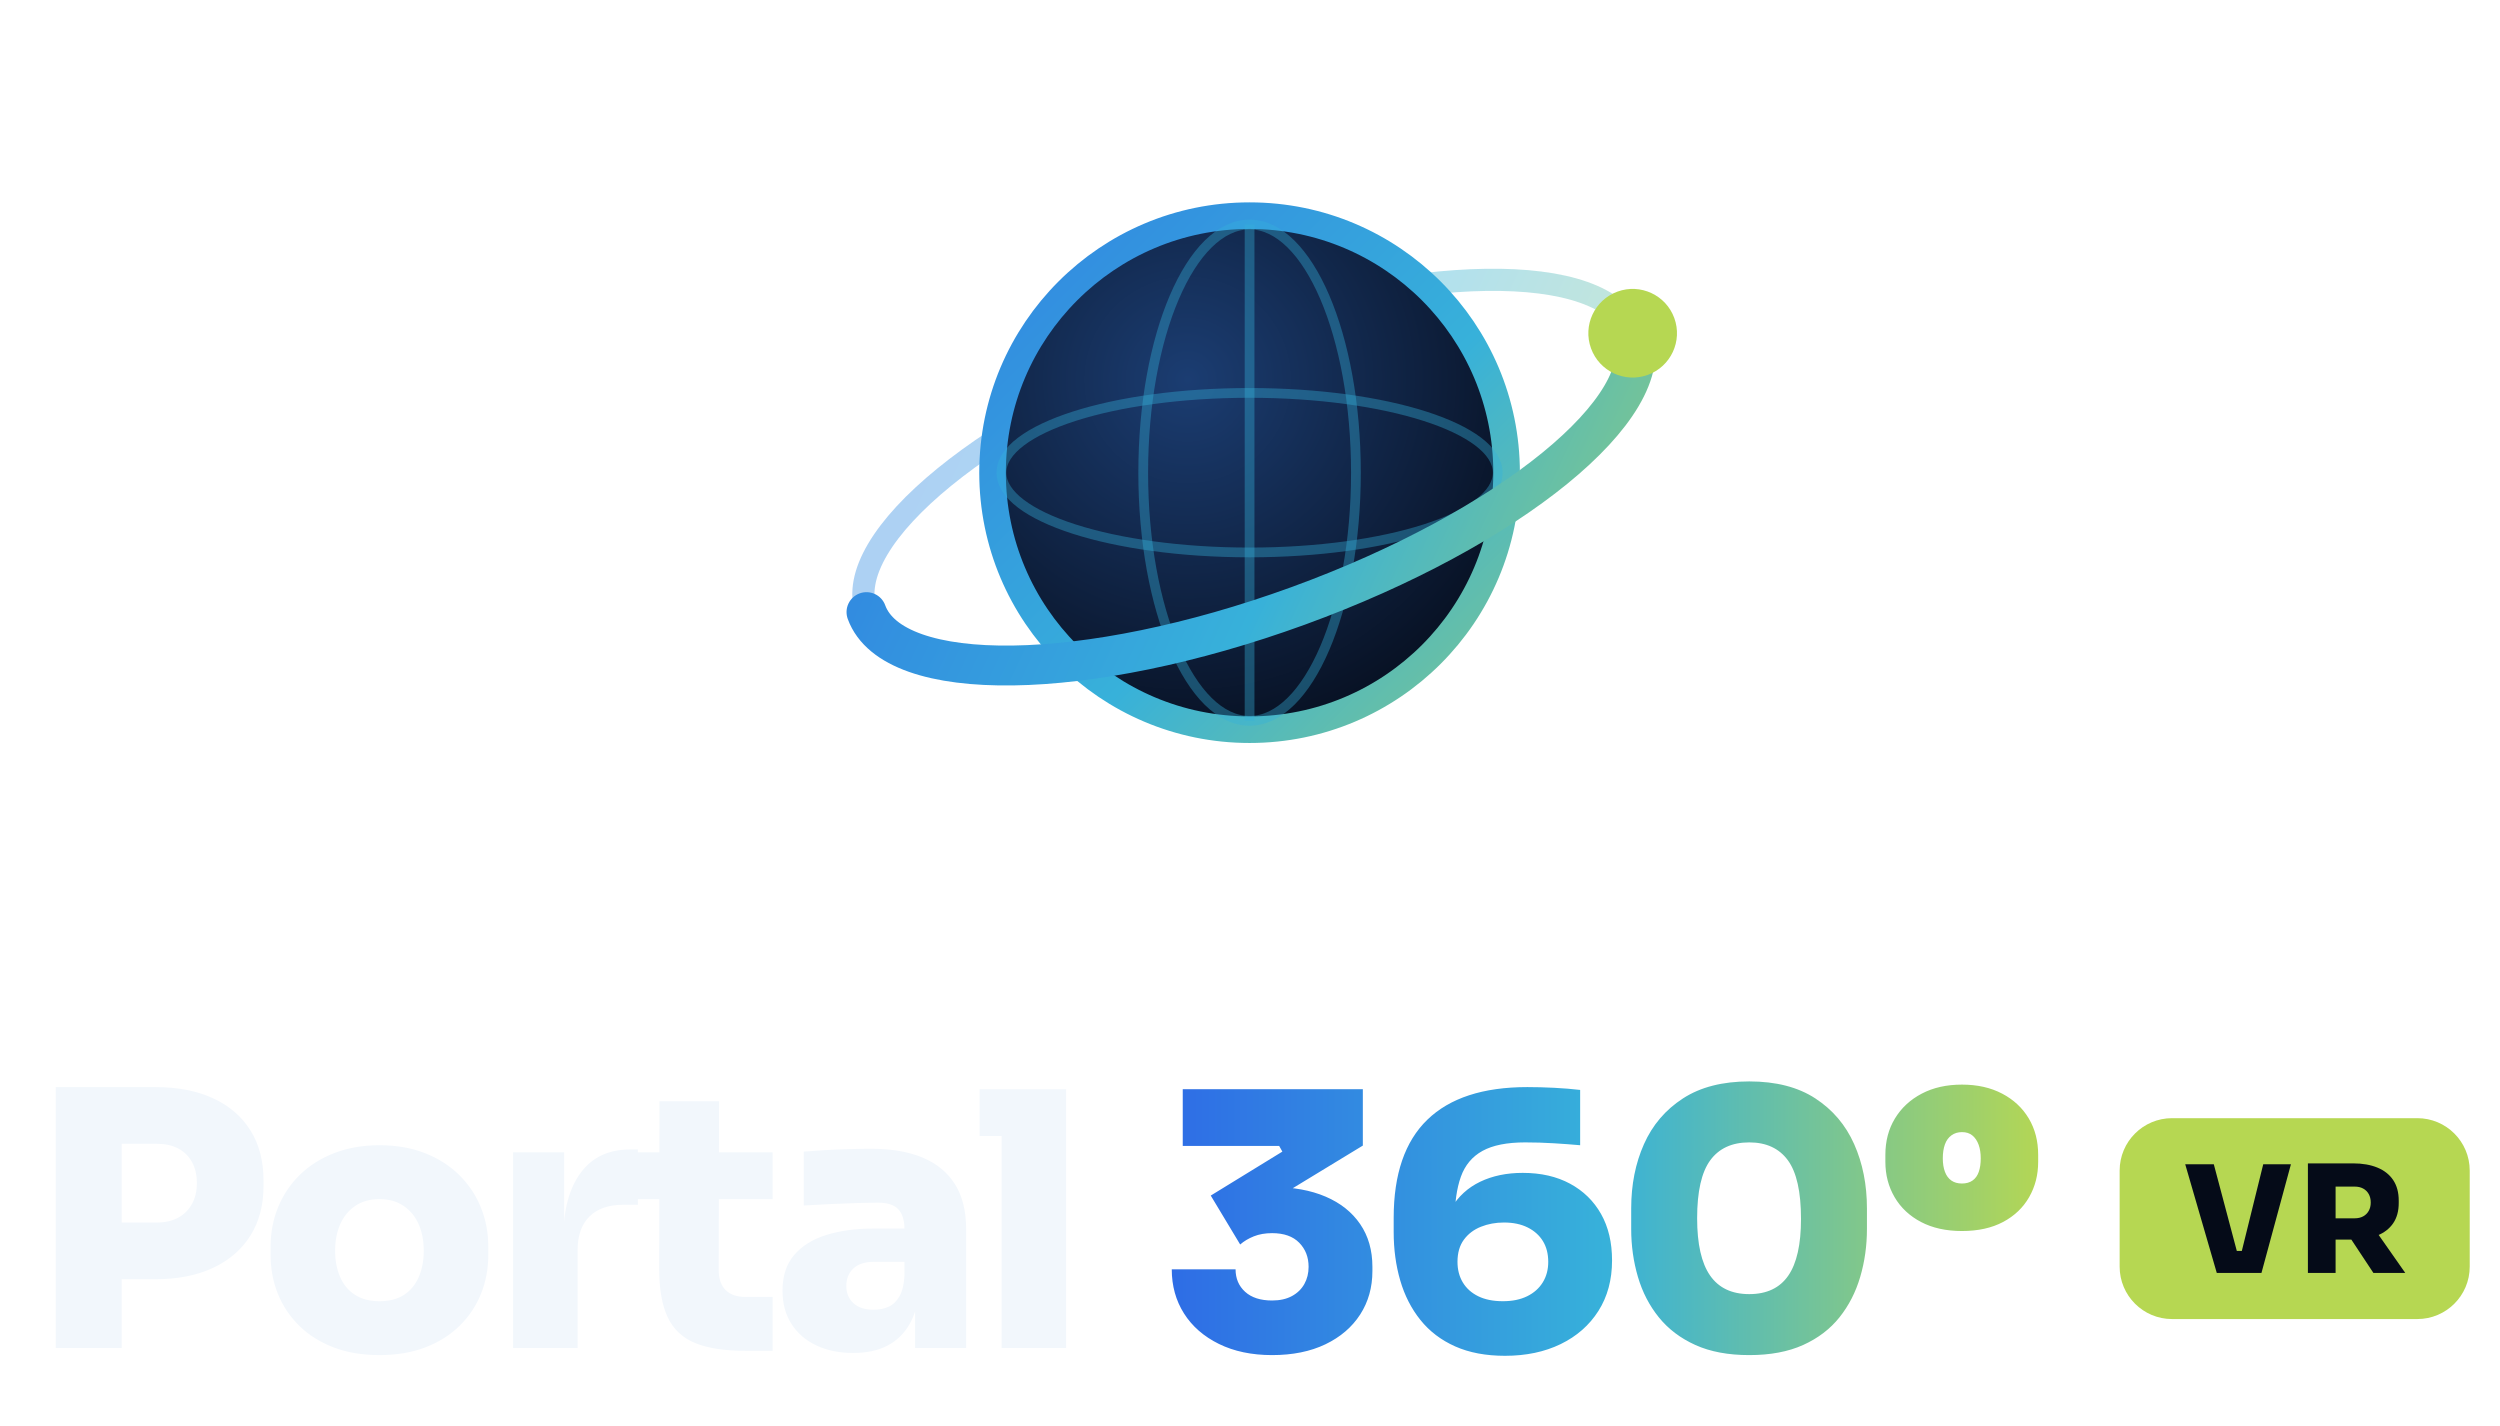
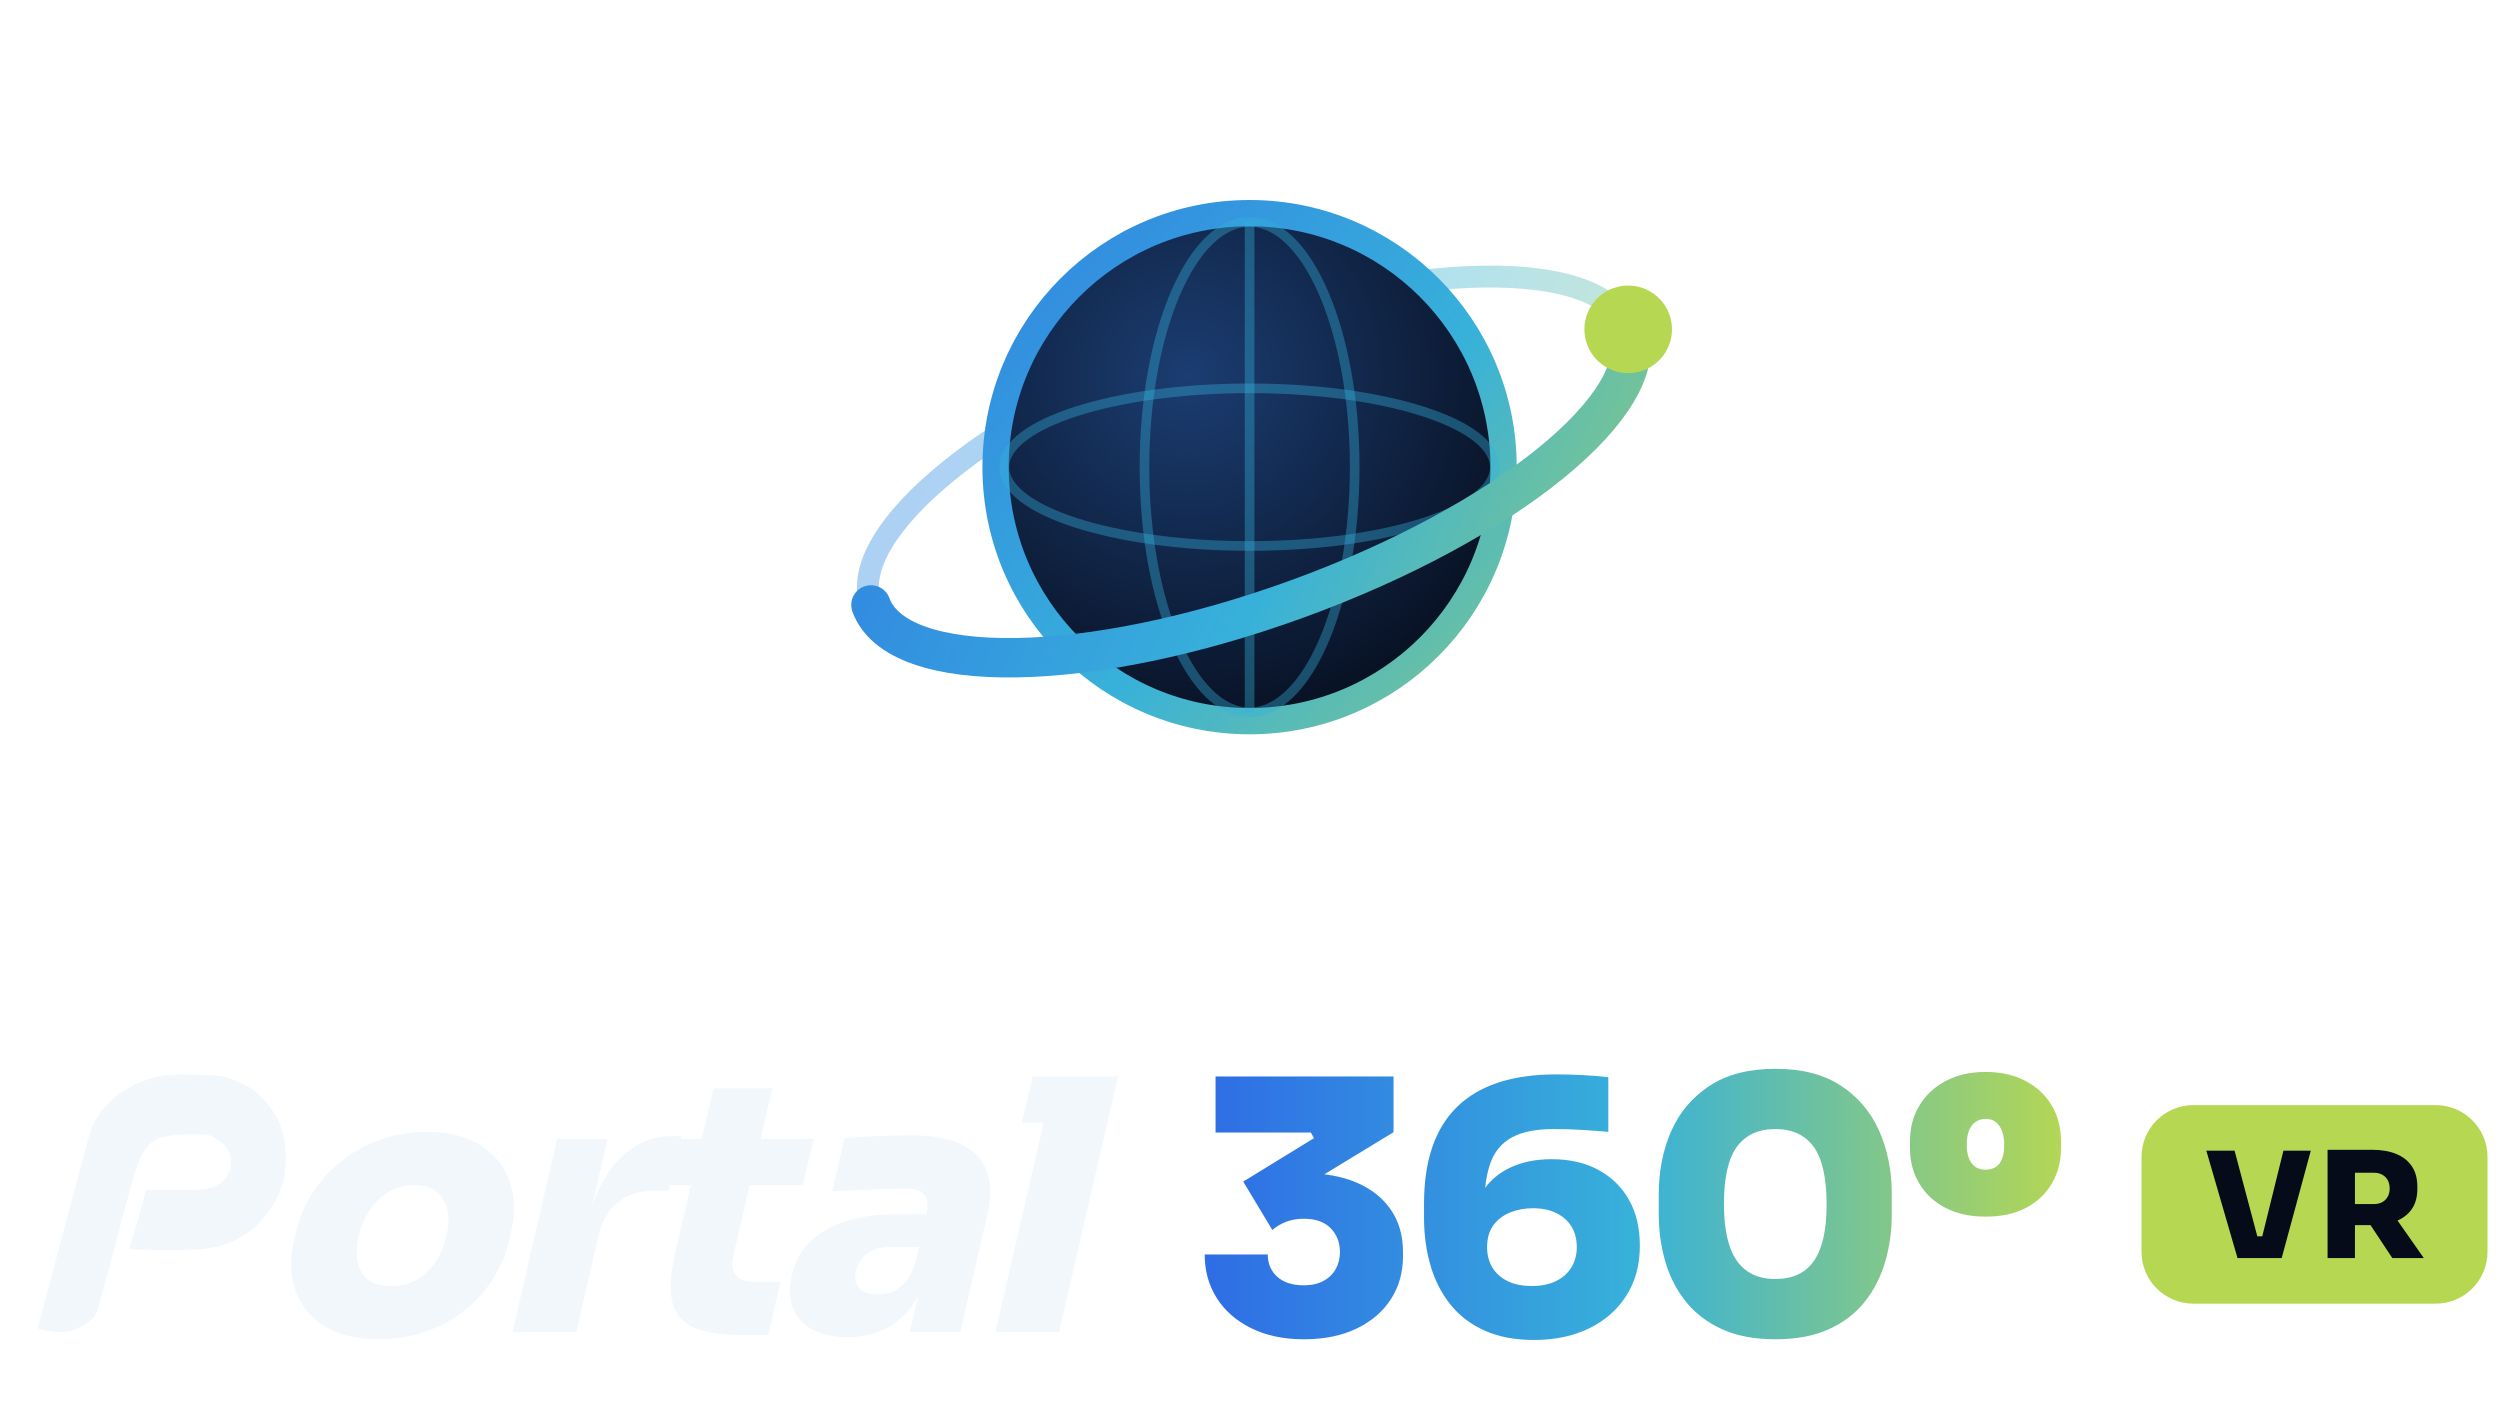
- <svg xmlns="http://www.w3.org/2000/svg" viewBox="0 0 677 386" width="677" height="386" role="img" aria-label="Portal 360º VR">
+ <svg xmlns="http://www.w3.org/2000/svg" viewBox="-4 0 685 386" width="685" height="386" role="img" aria-label="Portal 360º VR">
  <defs>
    <linearGradient id="vsg" x1="0" y1="0" x2="200" y2="200" gradientUnits="userSpaceOnUse">
      <stop offset="0" stop-color="#2E6BE6" />
      <stop offset="0.55" stop-color="#37B1DA" />
      <stop offset="1" stop-color="#B6D752" />
    </linearGradient>
    <radialGradient id="vss" cx="0.38" cy="0.32" r="0.8">
      <stop offset="0" stop-color="#1B3D72" />
      <stop offset="1" stop-color="#050B18" />
    </radialGradient>
    <linearGradient id="vwt" x1="314.4" y1="0" x2="554.8" y2="0" gradientUnits="userSpaceOnUse">
      <stop offset="0" stop-color="#2E6BE6" />
      <stop offset="0.5" stop-color="#37B1DA" />
      <stop offset="1" stop-color="#B6D752" />
    </linearGradient>
  </defs>
  <g transform="translate(218.384 8) scale(1.2)">
    <g transform="rotate(-20 100 100)">
      <path d="M 8 100 A 92 32 0 0 1 192 100" fill="none" stroke="url(#vsg)" stroke-width="5" opacity="0.4" />
    </g>
    <circle cx="100" cy="100" r="58" fill="url(#vss)" stroke="url(#vsg)" stroke-width="6" />
    <ellipse cx="100" cy="100" rx="24" ry="56" fill="none" stroke="#37B1DA" stroke-opacity="0.38" stroke-width="2.2" />
    <ellipse cx="100" cy="100" rx="56" ry="18" fill="none" stroke="#37B1DA" stroke-opacity="0.38" stroke-width="2.2" />
    <line x1="100" y1="44" x2="100" y2="156" fill="none" stroke="#37B1DA" stroke-opacity="0.38" stroke-width="2.2" />
    <g transform="rotate(-20 100 100)">
      <path d="M 192 100 A 92 32 0 0 1 8 100" fill="none" stroke="url(#vsg)" stroke-width="9" stroke-linecap="round" />
      <circle cx="192" cy="100" r="10" fill="#B6D752" />
    </g>
  </g>
-   <path d="M31.04 346.416V331.056H42.56Q45.824 331.056 48.224 329.76Q50.624 328.464 51.968 326.064Q53.312 323.664 53.312 320.4Q53.312 317.04 51.968 314.64Q50.624 312.24 48.224 310.992Q45.824 309.744 42.56 309.744H31.04V294.384H42.08Q51.104 294.384 57.68 297.408Q64.256 300.432 67.808 306.096Q71.36 311.76 71.36 319.632V321.168Q71.36 328.944 67.808 334.608Q64.256 340.272 57.68 343.344Q51.104 346.416 42.08 346.416ZM15.104 365.04V294.384H32.96V365.04Z M102.752 366.96Q95.744 366.96 90.272 364.848Q84.8 362.736 81.008 358.992Q77.216 355.248 75.248 350.352Q73.28 345.456 73.28 339.888V337.584Q73.28 331.824 75.344 326.832Q77.408 321.84 81.248 318.096Q85.088 314.352 90.56 312.24Q96.032 310.128 102.752 310.128Q109.568 310.128 114.992 312.24Q120.416 314.352 124.256 318.096Q128.096 321.84 130.16 326.832Q132.224 331.824 132.224 337.584V339.888Q132.224 345.456 130.256 350.352Q128.288 355.248 124.496 358.992Q120.704 362.736 115.232 364.848Q109.76 366.96 102.752 366.96ZM102.752 352.368Q106.784 352.368 109.424 350.64Q112.064 348.912 113.408 345.792Q114.752 342.672 114.752 338.736Q114.752 334.608 113.36 331.488Q111.968 328.368 109.28 326.544Q106.592 324.72 102.752 324.72Q98.912 324.72 96.224 326.544Q93.536 328.368 92.144 331.488Q90.752 334.608 90.752 338.736Q90.752 342.672 92.096 345.792Q93.44 348.912 96.128 350.64Q98.816 352.368 102.752 352.368Z M138.944 365.04V312.048H152.768V335.088H152.576Q152.576 323.952 157.232 317.616Q161.888 311.28 170.624 311.28H172.736V326.256H168.704Q162.848 326.256 159.632 329.424Q156.416 332.592 156.416 338.544V365.04Z M202.016 365.808Q193.376 365.808 188.24 363.696Q183.104 361.584 180.8 356.688Q178.496 351.792 178.496 343.44L178.592 298.224H194.72L194.624 343.92Q194.624 347.472 196.496 349.344Q198.368 351.216 201.92 351.216H209.216V365.808ZM170.816 324.72V312.048H209.216V324.72Z M247.808 365.04V349.488H244.928V332.88Q244.928 329.232 243.248 327.456Q241.568 325.68 237.728 325.68Q235.904 325.68 232.352 325.776Q228.8 325.872 224.864 326.064Q220.928 326.256 217.664 326.448V311.856Q219.968 311.664 223.136 311.472Q226.304 311.28 229.712 311.184Q233.12 311.088 236 311.088Q244.16 311.088 249.872 313.488Q255.584 315.888 258.608 320.688Q261.632 325.488 261.632 332.88V365.04ZM231.008 366.384Q225.44 366.384 221.12 364.368Q216.8 362.352 214.352 358.56Q211.904 354.768 211.904 349.488Q211.904 343.536 215.072 339.84Q218.24 336.144 223.808 334.416Q229.376 332.688 236.576 332.688H246.848V341.712H236.576Q233.024 341.712 231.104 343.488Q229.184 345.264 229.184 348.24Q229.184 351.12 231.104 352.896Q233.024 354.672 236.576 354.672Q238.88 354.672 240.656 353.856Q242.432 353.04 243.584 351.024Q244.736 349.008 244.928 345.456L248.96 349.296Q248.48 354.768 246.32 358.56Q244.16 362.352 240.368 364.368Q236.576 366.384 231.008 366.384Z M271.232 365.04V294.96H288.704V365.04ZM265.28 307.632V294.96H288.704V307.632Z" fill="#F2F7FC" />
-   <path d="M344.48 366.96Q336.224 366.96 330.08 363.936Q323.936 360.912 320.624 355.68Q317.312 350.448 317.312 343.728H334.592Q334.592 347.472 337.184 349.824Q339.776 352.176 344.48 352.176Q347.648 352.176 349.856 350.976Q352.064 349.776 353.216 347.712Q354.368 345.648 354.368 343.056Q354.368 339.12 351.824 336.528Q349.28 333.936 344.48 333.936Q341.696 333.936 339.536 334.8Q337.376 335.664 335.84 337.008L327.872 323.76L347.264 311.856L346.4 310.32H320.288V294.96H369.056V310.224L343.808 325.584L335.744 322.608Q337.76 322.032 340.016 321.744Q342.272 321.456 344.672 321.456Q352.928 321.456 358.976 324.048Q365.024 326.64 368.336 331.488Q371.648 336.336 371.648 343.056V344.208Q371.648 350.832 368.336 355.968Q365.024 361.104 358.928 364.032Q352.832 366.96 344.48 366.96Z M407.552 367.152Q399.776 367.152 394.064 364.608Q388.352 362.064 384.656 357.456Q380.96 352.848 379.184 346.752Q377.408 340.656 377.408 333.648V329.808Q377.408 312.048 386.528 303.216Q395.648 294.384 413.6 294.384Q417.152 294.384 420.896 294.576Q424.64 294.768 427.904 295.152V310.128Q424.736 309.84 420.8 309.6Q416.864 309.36 413.024 309.36Q405.632 309.36 401.456 311.664Q397.28 313.968 395.6 318.672Q393.92 323.376 393.92 330.576V338.832L390.08 339.024Q390.176 331.92 393.008 327.168Q395.84 322.416 400.832 320.016Q405.824 317.616 412.352 317.616Q419.744 317.616 425.168 320.544Q430.592 323.472 433.568 328.752Q436.544 334.032 436.544 341.328Q436.544 349.2 432.848 355.008Q429.152 360.816 422.624 363.984Q416.096 367.152 407.552 367.152ZM406.976 352.368Q410.816 352.368 413.552 351.024Q416.288 349.68 417.776 347.28Q419.264 344.88 419.264 341.712Q419.264 338.448 417.824 336.096Q416.384 333.744 413.696 332.4Q411.008 331.056 407.264 331.056Q403.904 331.056 401.024 332.208Q398.144 333.36 396.416 335.712Q394.688 338.064 394.688 341.712Q394.688 344.88 396.128 347.28Q397.568 349.68 400.304 351.024Q403.04 352.368 406.976 352.368Z M473.696 366.96Q465.152 366.96 459.104 364.224Q453.056 361.488 449.216 356.736Q445.376 351.984 443.552 345.792Q441.728 339.6 441.728 332.784V327.216Q441.728 317.616 445.184 309.84Q448.64 302.064 455.744 297.456Q462.848 292.848 473.696 292.848Q484.544 292.848 491.6 297.456Q498.656 302.064 502.112 309.84Q505.568 317.616 505.568 327.216V332.784Q505.568 339.6 503.744 345.792Q501.92 351.984 498.128 356.736Q494.336 361.488 488.288 364.224Q482.24 366.96 473.696 366.96ZM473.696 350.448Q480.8 350.448 484.256 345.456Q487.712 340.464 487.712 330.096Q487.712 319.056 484.16 314.208Q480.608 309.36 473.696 309.36Q466.688 309.36 463.136 314.208Q459.584 319.056 459.584 329.904Q459.584 340.368 463.088 345.408Q466.592 350.448 473.696 350.448Z M531.296 333.36Q524.864 333.36 520.208 330.912Q515.552 328.464 513.056 324.192Q510.56 319.92 510.56 314.64V312.72Q510.56 307.152 513.152 302.88Q515.744 298.608 520.4 296.16Q525.056 293.712 531.296 293.712Q537.536 293.712 542.192 296.16Q546.848 298.608 549.392 302.88Q551.936 307.152 551.936 312.72V314.64Q551.936 319.92 549.488 324.192Q547.04 328.464 542.432 330.912Q537.824 333.36 531.296 333.36ZM531.296 320.496Q533.024 320.496 534.176 319.68Q535.328 318.864 535.856 317.328Q536.384 315.792 536.384 313.68Q536.384 311.568 535.808 309.984Q535.232 308.4 534.128 307.488Q533.024 306.576 531.296 306.576Q529.664 306.576 528.464 307.44Q527.264 308.304 526.688 309.888Q526.112 311.472 526.112 313.68Q526.112 315.792 526.688 317.328Q527.264 318.864 528.416 319.68Q529.568 320.496 531.296 320.496Z" fill="url(#vwt)" />
-   <rect x="574.0" y="302.8" width="94.8" height="54.4" rx="14.2" fill="#B6D752" />
-   <path d="M600.305 344.717 591.757 315.283H599.498L605.909 339.435L604.498 338.749H608.369L606.917 339.435L612.884 315.283H620.384L612.401 344.717Z M624.98 344.717V315.041H632.48V344.717ZM642.721 344.717 634.456 332.218H642.6L651.35 344.717ZM630.585 335.685V329.919H637.641Q638.972 329.919 639.939 329.395Q640.907 328.871 641.451 327.903Q641.996 326.936 641.996 325.645Q641.996 324.315 641.451 323.347Q640.907 322.38 639.939 321.855Q638.972 321.331 637.641 321.331H630.585V315.041H637.197Q641.028 315.041 643.81 316.19Q646.592 317.34 648.084 319.577Q649.576 321.815 649.576 325.121V325.766Q649.576 329.073 648.064 331.27Q646.552 333.468 643.79 334.576Q641.028 335.685 637.197 335.685Z" fill="#050B18" />
+   <g transform="translate(-8.776 0)">
+     <path d="M80.202,316.827 C87.235,290.534 101.045,238.478 108.549,210.392 C116.052,182.306 117.246,178.189 119.172,174.072 C121.098,169.956 123.754,165.839 127.273,161.523 C130.792,157.207 135.174,152.692 140.818,148.576 C146.462,144.459 153.367,140.74 159.608,138.151 C165.85,135.562 171.427,134.101 177.005,133.238 C182.582,132.374 188.159,132.109 196.256,132.162 C204.353,132.215 214.969,132.586 221.626,133.145 C228.283,133.704 230.981,134.451 235.23,136.115 C239.478,137.78 245.277,140.364 249.927,143.148 C254.577,145.933 258.08,148.918 261.926,153.31 C265.773,157.702 269.964,163.501 272.949,169.156 C275.935,174.811 277.714,180.322 278.776,187.068 C279.839,193.814 280.183,201.794 279.638,209.43 C279.092,217.066 277.657,224.357 273.897,232.567 C270.136,240.777 264.05,249.905 256.988,256.938 C249.927,263.971 241.889,268.909 233.393,272.353 C224.896,275.798 215.939,277.75 201.931,278.467 C187.922,279.185 168.862,278.669 159.303,278.382 C149.744,278.094 149.686,278.037 149.916,276.946 C150.145,275.855 150.662,273.731 152.241,268.334 C153.82,262.938 156.461,254.269 158.442,247.035 C160.422,239.801 161.743,234.002 162.518,231.16 C163.293,228.318 163.522,228.433 164.441,228.491 C165.36,228.548 166.967,228.548 174.287,228.577 C181.607,228.605 194.639,228.663 203.108,228.433 C211.576,228.203 215.48,227.687 219.779,225.939 C224.077,224.19 228.771,221.21 231.464,216.309 C234.157,211.409 234.849,204.588 233.698,199.572 C232.546,194.555 229.55,191.342 226.403,188.825 C223.256,186.306 219.956,184.483 217.699,183.485 C215.441,182.486 214.226,182.313 208.192,182.183 C202.157,182.052 191.304,181.965 182.568,183.377 C173.832,184.789 167.212,187.699 162.009,195.706 C156.805,203.713 153.018,216.816 146.747,240.222 C140.476,263.627 131.722,297.334 126.865,314.974 C122.008,332.613 121.047,334.185 118.515,336.281 C115.983,338.377 111.879,340.996 108.343,342.917 C104.806,344.838 101.837,346.06 98.432,346.715 C95.026,347.37 91.184,347.458 87.024,346.998 C82.863,346.538 78.384,345.53 75.937,344.97 C73.49,344.41 73.075,344.297 72.995,343.974 C72.915,343.652 73.169,343.121 80.202,316.827 Z" fill="#F2F7FC" transform="translate(-8.867 250.980) scale(0.32843)" />
+     <g transform="translate(6.247 0)">
+       <g transform="translate(0 365.040) skewX(-13) translate(0 -365.040)">
+         <path d="M102.752 366.96Q95.744 366.96 90.272 364.848Q84.8 362.736 81.008 358.992Q77.216 355.248 75.248 350.352Q73.28 345.456 73.28 339.888V337.584Q73.28 331.824 75.344 326.832Q77.408 321.84 81.248 318.096Q85.088 314.352 90.56 312.24Q96.032 310.128 102.752 310.128Q109.568 310.128 114.992 312.24Q120.416 314.352 124.256 318.096Q128.096 321.84 130.16 326.832Q132.224 331.824 132.224 337.584V339.888Q132.224 345.456 130.256 350.352Q128.288 355.248 124.496 358.992Q120.704 362.736 115.232 364.848Q109.76 366.96 102.752 366.96ZM102.752 352.368Q106.784 352.368 109.424 350.64Q112.064 348.912 113.408 345.792Q114.752 342.672 114.752 338.736Q114.752 334.608 113.36 331.488Q111.968 328.368 109.28 326.544Q106.592 324.72 102.752 324.72Q98.912 324.72 96.224 326.544Q93.536 328.368 92.144 331.488Q90.752 334.608 90.752 338.736Q90.752 342.672 92.096 345.792Q93.44 348.912 96.128 350.64Q98.816 352.368 102.752 352.368Z M138.944 365.04V312.048H152.768V335.088H152.576Q152.576 323.952 157.232 317.616Q161.888 311.28 170.624 311.28H172.736V326.256H168.704Q162.848 326.256 159.632 329.424Q156.416 332.592 156.416 338.544V365.04Z M202.016 365.808Q193.376 365.808 188.24 363.696Q183.104 361.584 180.8 356.688Q178.496 351.792 178.496 343.44L178.592 298.224H194.72L194.624 343.92Q194.624 347.472 196.496 349.344Q198.368 351.216 201.92 351.216H209.216V365.808ZM170.816 324.72V312.048H209.216V324.72Z M247.808 365.04V349.488H244.928V332.88Q244.928 329.232 243.248 327.456Q241.568 325.68 237.728 325.68Q235.904 325.68 232.352 325.776Q228.8 325.872 224.864 326.064Q220.928 326.256 217.664 326.448V311.856Q219.968 311.664 223.136 311.472Q226.304 311.28 229.712 311.184Q233.12 311.088 236 311.088Q244.16 311.088 249.872 313.488Q255.584 315.888 258.608 320.688Q261.632 325.488 261.632 332.88V365.04ZM231.008 366.384Q225.44 366.384 221.12 364.368Q216.8 362.352 214.352 358.56Q211.904 354.768 211.904 349.488Q211.904 343.536 215.072 339.84Q218.24 336.144 223.808 334.416Q229.376 332.688 236.576 332.688H246.848V341.712H236.576Q233.024 341.712 231.104 343.488Q229.184 345.264 229.184 348.24Q229.184 351.12 231.104 352.896Q233.024 354.672 236.576 354.672Q238.88 354.672 240.656 353.856Q242.432 353.04 243.584 351.024Q244.736 349.008 244.928 345.456L248.96 349.296Q248.48 354.768 246.32 358.56Q244.16 362.352 240.368 364.368Q236.576 366.384 231.008 366.384Z M271.232 365.04V294.96H288.704V365.04ZM265.28 307.632V294.96H288.704V307.632Z" fill="#F2F7FC" />
+       </g>
+     </g>
+     <g transform="translate(17.552 0)">
+       <path d="M344.48 366.96Q336.224 366.96 330.08 363.936Q323.936 360.912 320.624 355.68Q317.312 350.448 317.312 343.728H334.592Q334.592 347.472 337.184 349.824Q339.776 352.176 344.48 352.176Q347.648 352.176 349.856 350.976Q352.064 349.776 353.216 347.712Q354.368 345.648 354.368 343.056Q354.368 339.12 351.824 336.528Q349.28 333.936 344.48 333.936Q341.696 333.936 339.536 334.8Q337.376 335.664 335.84 337.008L327.872 323.76L347.264 311.856L346.4 310.32H320.288V294.96H369.056V310.224L343.808 325.584L335.744 322.608Q337.76 322.032 340.016 321.744Q342.272 321.456 344.672 321.456Q352.928 321.456 358.976 324.048Q365.024 326.64 368.336 331.488Q371.648 336.336 371.648 343.056V344.208Q371.648 350.832 368.336 355.968Q365.024 361.104 358.928 364.032Q352.832 366.96 344.48 366.96Z M407.552 367.152Q399.776 367.152 394.064 364.608Q388.352 362.064 384.656 357.456Q380.96 352.848 379.184 346.752Q377.408 340.656 377.408 333.648V329.808Q377.408 312.048 386.528 303.216Q395.648 294.384 413.6 294.384Q417.152 294.384 420.896 294.576Q424.64 294.768 427.904 295.152V310.128Q424.736 309.84 420.8 309.6Q416.864 309.36 413.024 309.36Q405.632 309.36 401.456 311.664Q397.28 313.968 395.6 318.672Q393.92 323.376 393.92 330.576V338.832L390.08 339.024Q390.176 331.92 393.008 327.168Q395.84 322.416 400.832 320.016Q405.824 317.616 412.352 317.616Q419.744 317.616 425.168 320.544Q430.592 323.472 433.568 328.752Q436.544 334.032 436.544 341.328Q436.544 349.2 432.848 355.008Q429.152 360.816 422.624 363.984Q416.096 367.152 407.552 367.152ZM406.976 352.368Q410.816 352.368 413.552 351.024Q416.288 349.68 417.776 347.28Q419.264 344.88 419.264 341.712Q419.264 338.448 417.824 336.096Q416.384 333.744 413.696 332.4Q411.008 331.056 407.264 331.056Q403.904 331.056 401.024 332.208Q398.144 333.36 396.416 335.712Q394.688 338.064 394.688 341.712Q394.688 344.88 396.128 347.28Q397.568 349.68 400.304 351.024Q403.04 352.368 406.976 352.368Z M473.696 366.96Q465.152 366.96 459.104 364.224Q453.056 361.488 449.216 356.736Q445.376 351.984 443.552 345.792Q441.728 339.6 441.728 332.784V327.216Q441.728 317.616 445.184 309.84Q448.64 302.064 455.744 297.456Q462.848 292.848 473.696 292.848Q484.544 292.848 491.6 297.456Q498.656 302.064 502.112 309.84Q505.568 317.616 505.568 327.216V332.784Q505.568 339.6 503.744 345.792Q501.92 351.984 498.128 356.736Q494.336 361.488 488.288 364.224Q482.24 366.96 473.696 366.96ZM473.696 350.448Q480.8 350.448 484.256 345.456Q487.712 340.464 487.712 330.096Q487.712 319.056 484.16 314.208Q480.608 309.36 473.696 309.36Q466.688 309.36 463.136 314.208Q459.584 319.056 459.584 329.904Q459.584 340.368 463.088 345.408Q466.592 350.448 473.696 350.448Z M531.296 333.36Q524.864 333.36 520.208 330.912Q515.552 328.464 513.056 324.192Q510.56 319.92 510.56 314.64V312.72Q510.56 307.152 513.152 302.88Q515.744 298.608 520.4 296.16Q525.056 293.712 531.296 293.712Q537.536 293.712 542.192 296.16Q546.848 298.608 549.392 302.88Q551.936 307.152 551.936 312.72V314.64Q551.936 319.92 549.488 324.192Q547.04 328.464 542.432 330.912Q537.824 333.36 531.296 333.36ZM531.296 320.496Q533.024 320.496 534.176 319.68Q535.328 318.864 535.856 317.328Q536.384 315.792 536.384 313.68Q536.384 311.568 535.808 309.984Q535.232 308.4 534.128 307.488Q533.024 306.576 531.296 306.576Q529.664 306.576 528.464 307.44Q527.264 308.304 526.688 309.888Q526.112 311.472 526.112 313.68Q526.112 315.792 526.688 317.328Q527.264 318.864 528.416 319.68Q529.568 320.496 531.296 320.496Z" fill="url(#vwt)" />
+       <rect x="574.0" y="302.8" width="94.8" height="54.4" rx="14.2" fill="#B6D752" />
+       <path d="M600.305 344.717 591.757 315.283H599.498L605.909 339.435L604.498 338.749H608.369L606.917 339.435L612.884 315.283H620.384L612.401 344.717Z M624.98 344.717V315.041H632.48V344.717ZM642.721 344.717 634.456 332.218H642.6L651.35 344.717ZM630.585 335.685V329.919H637.641Q638.972 329.919 639.939 329.395Q640.907 328.871 641.451 327.903Q641.996 326.936 641.996 325.645Q641.996 324.315 641.451 323.347Q640.907 322.38 639.939 321.855Q638.972 321.331 637.641 321.331H630.585V315.041H637.197Q641.028 315.041 643.81 316.19Q646.592 317.34 648.084 319.577Q649.576 321.815 649.576 325.121V325.766Q649.576 329.073 648.064 331.27Q646.552 333.468 643.79 334.576Q641.028 335.685 637.197 335.685Z" fill="#050B18" />
+     </g>
+   </g>
</svg>
